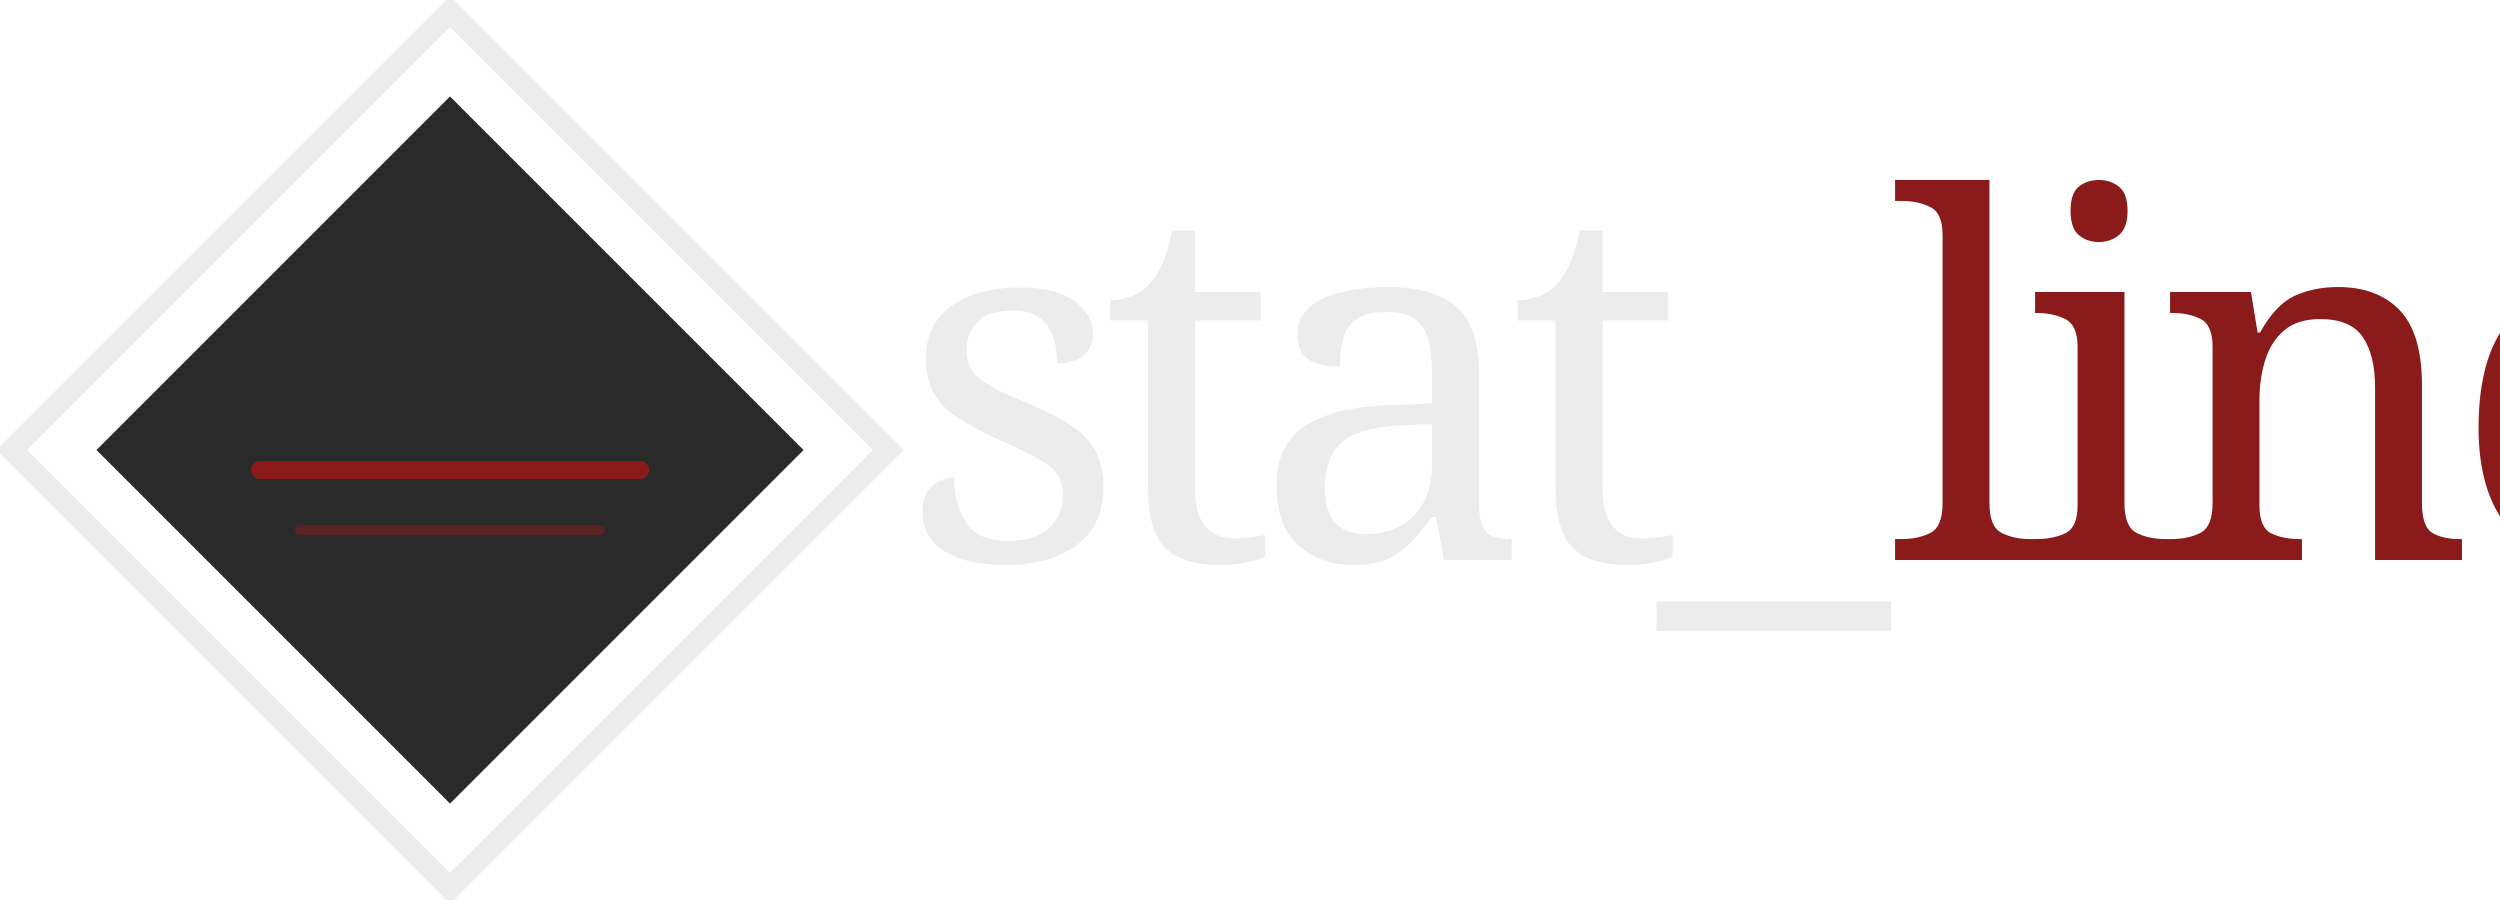
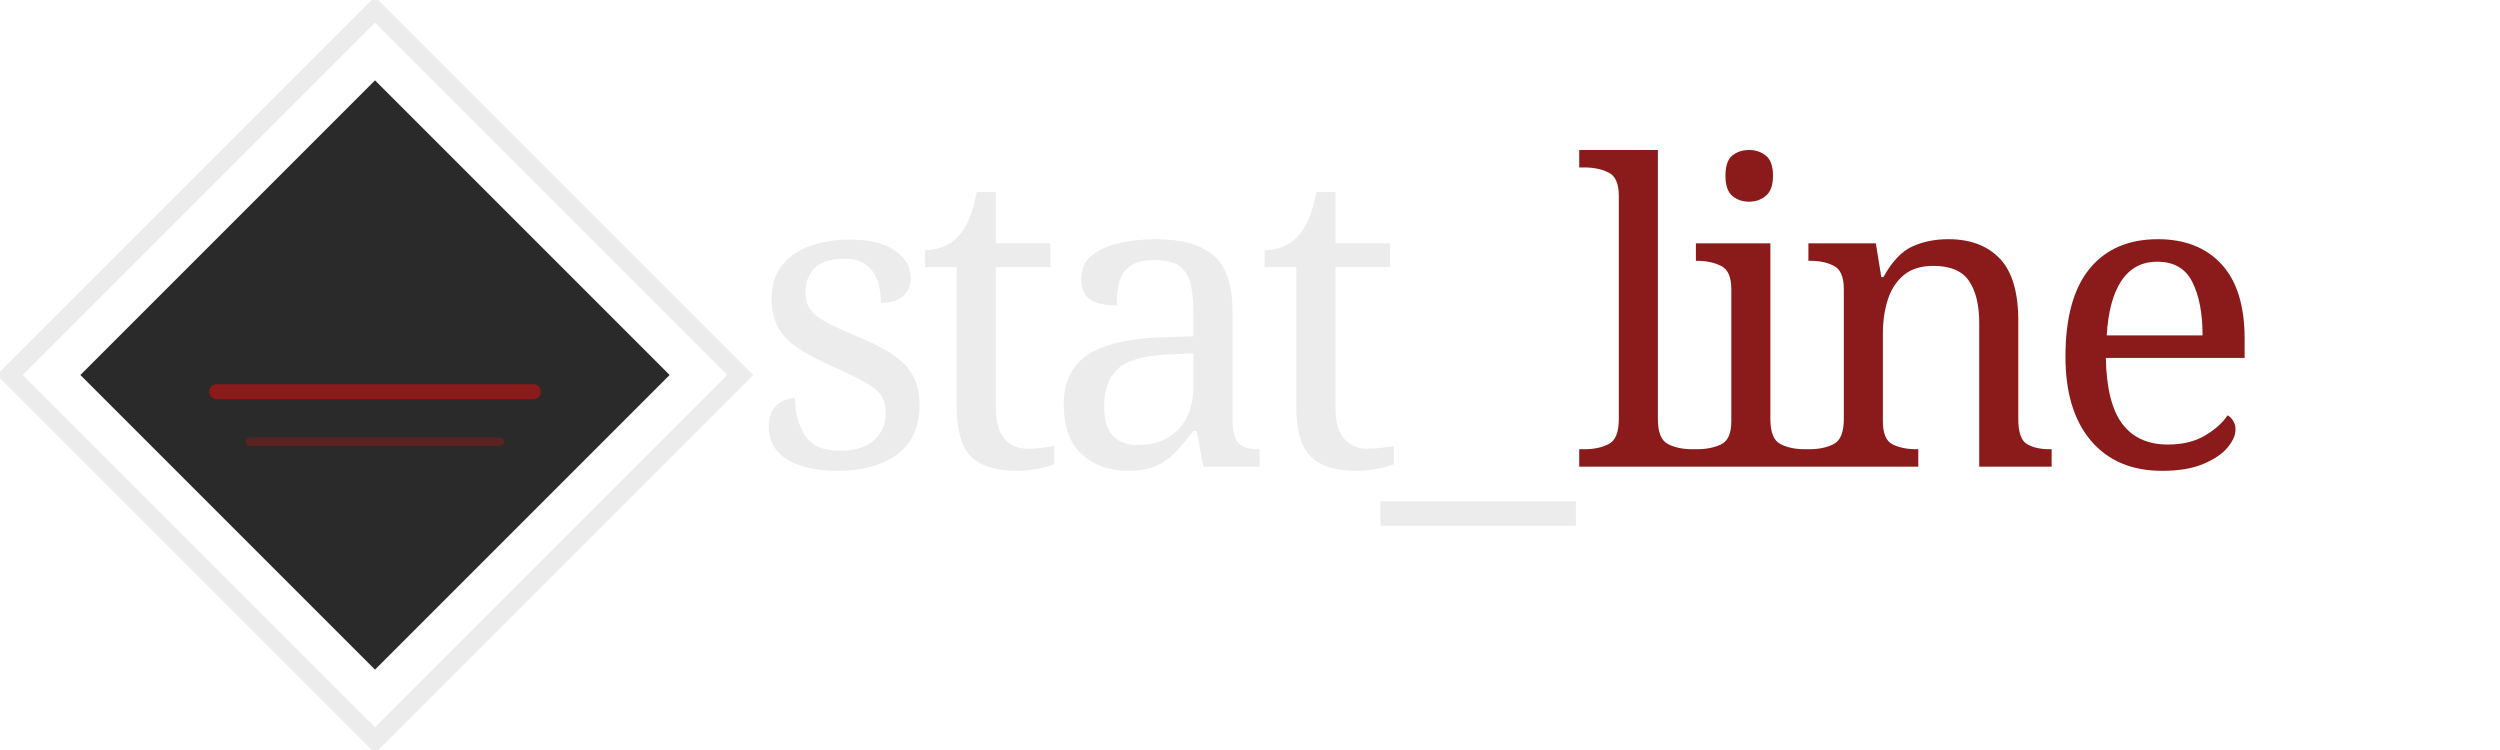
- <svg xmlns="http://www.w3.org/2000/svg" viewBox="0 0 250 90">
+ <svg xmlns="http://www.w3.org/2000/svg" viewBox="0 0 300 90">
  <rect x="14" y="14" width="62" height="62" fill="none" stroke="#ececec" stroke-width="2.2" transform="rotate(45 45 45)" />
  <rect x="20" y="20" width="50" height="50" fill="#2a2a2a" transform="rotate(45 45 45)" />
  <line x1="26" y1="47" x2="64" y2="47" stroke="#8B1A1A" stroke-width="1.8" stroke-linecap="round" />
  <line x1="30" y1="53" x2="60" y2="53" stroke="#8B1A1A" stroke-width="1" stroke-linecap="round" opacity="0.5" />
  <text x="90" y="56" font-family="Cambria" font-size="50" font-weight="500" letter-spacing="-2.5" fill="#ececec">stat_<tspan fill="#8B1A1A">line</tspan>
  </text>
</svg>
